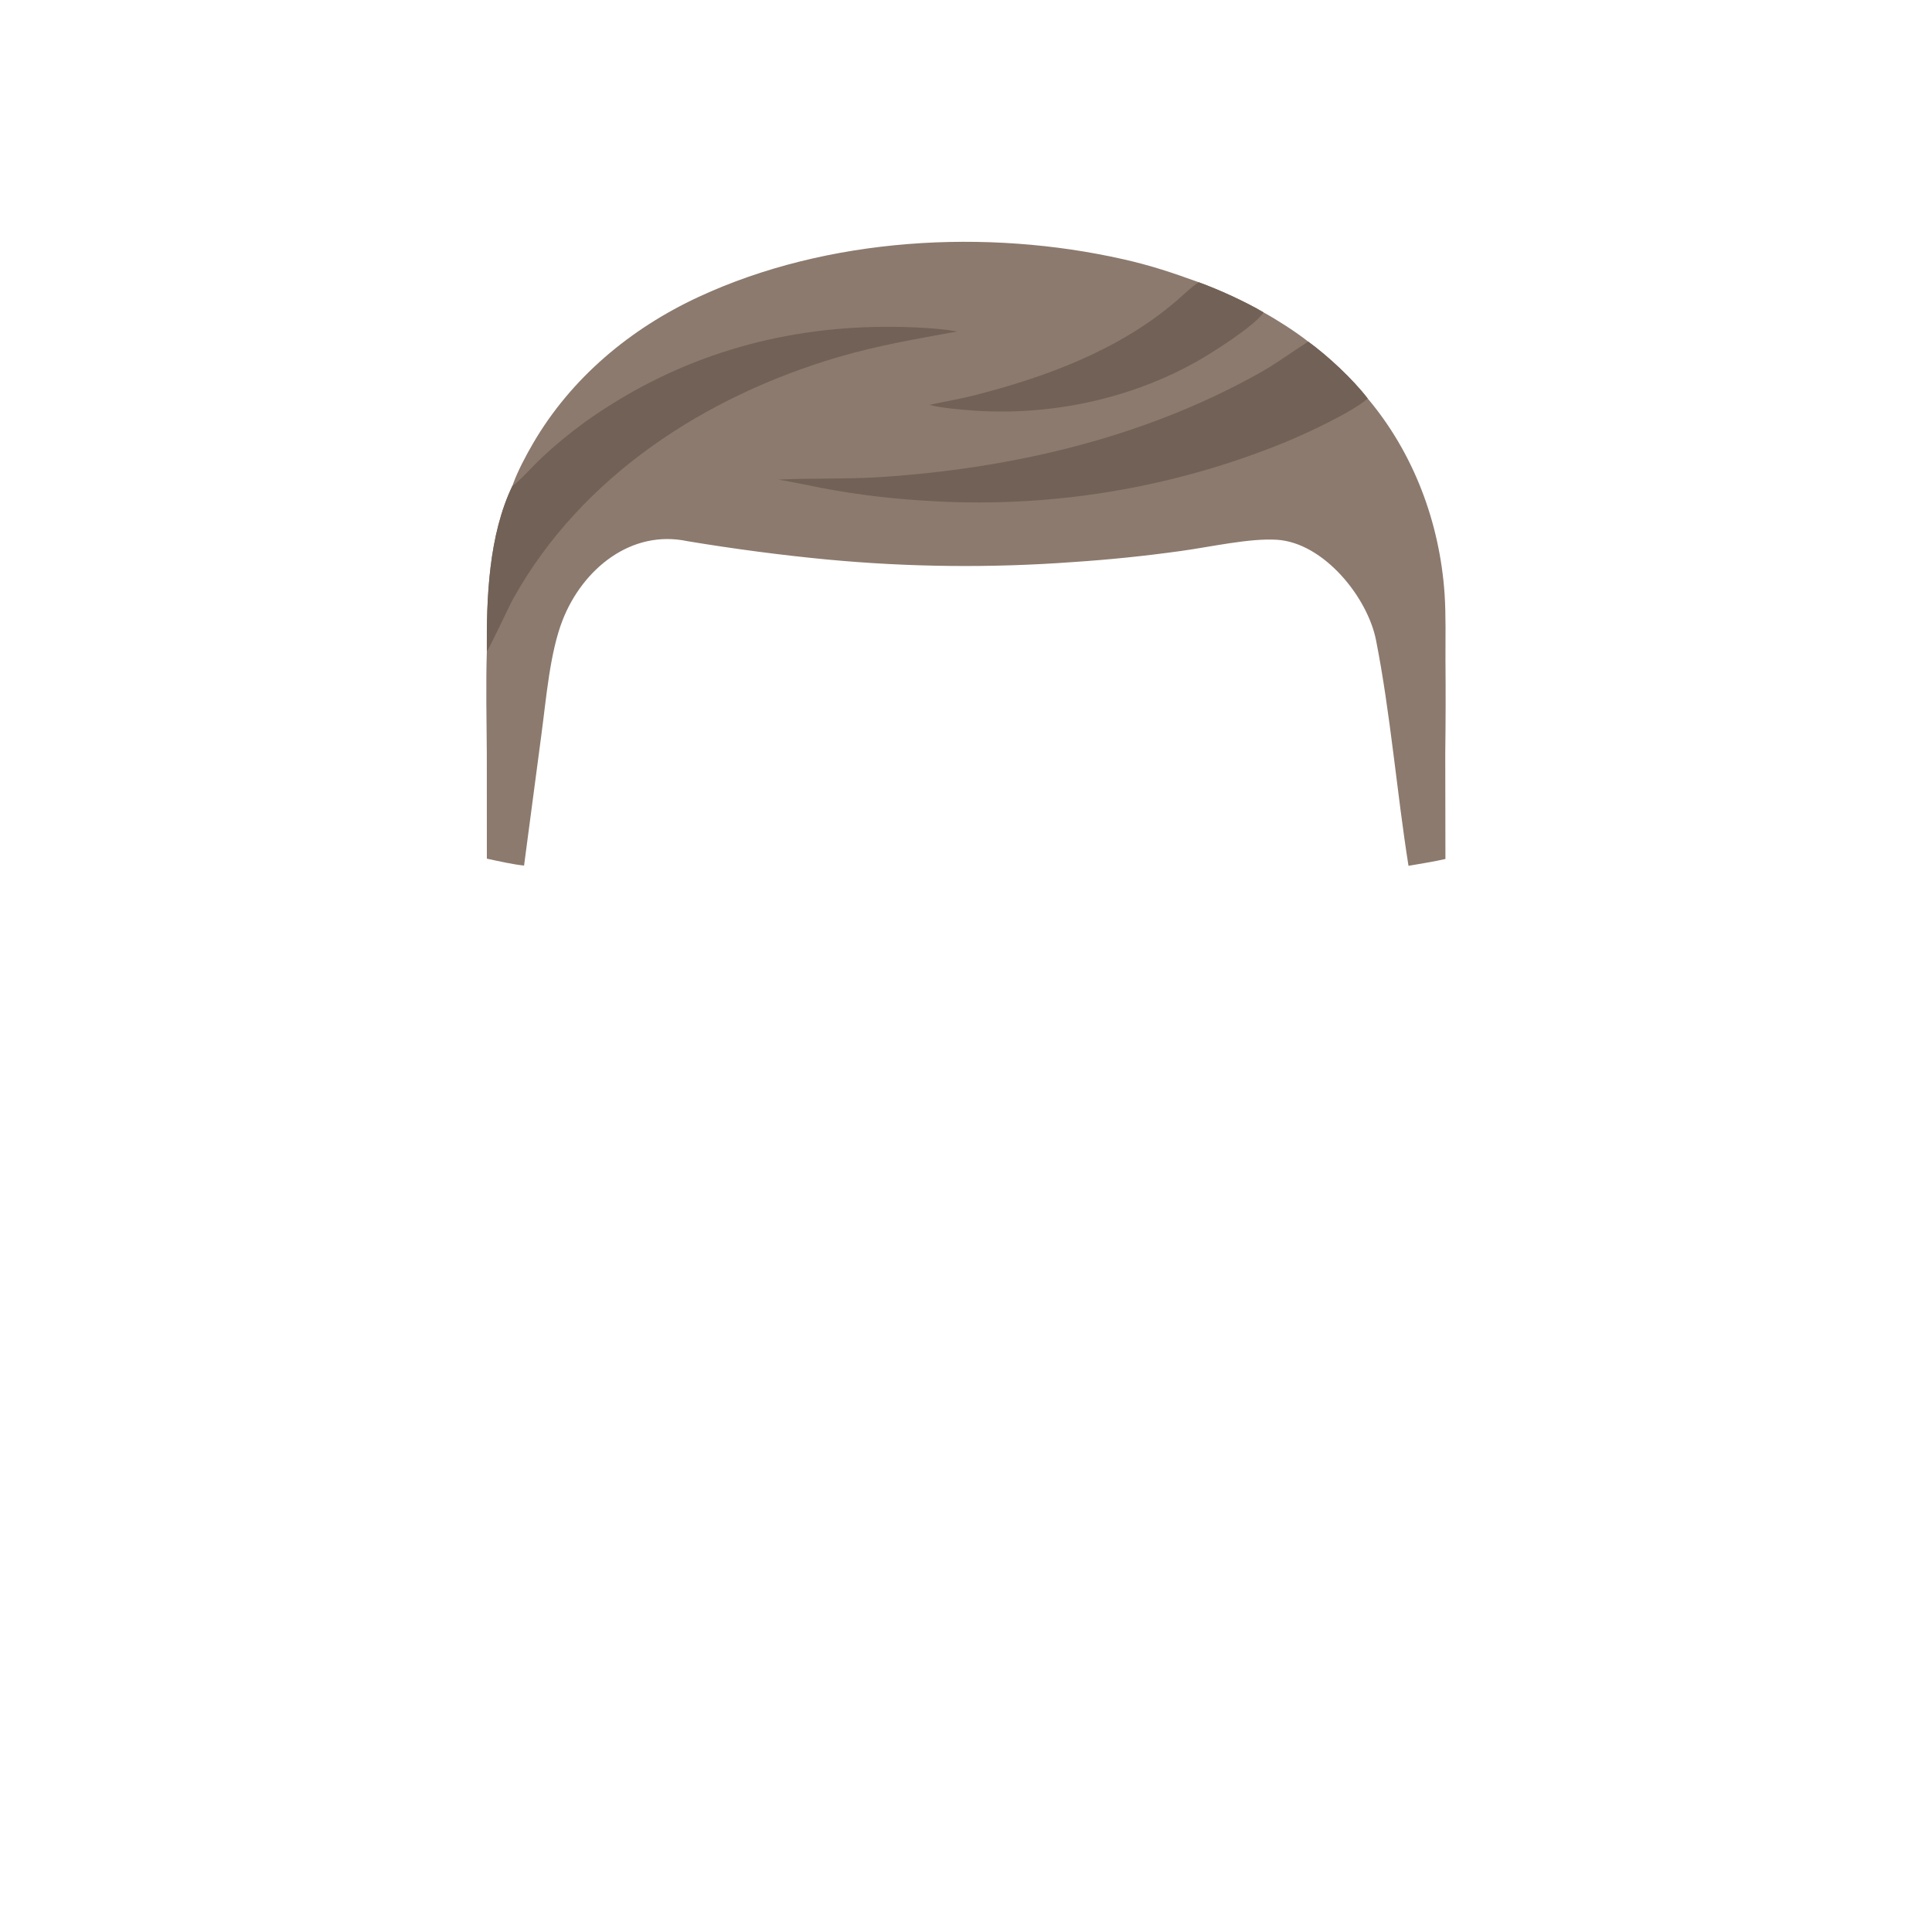
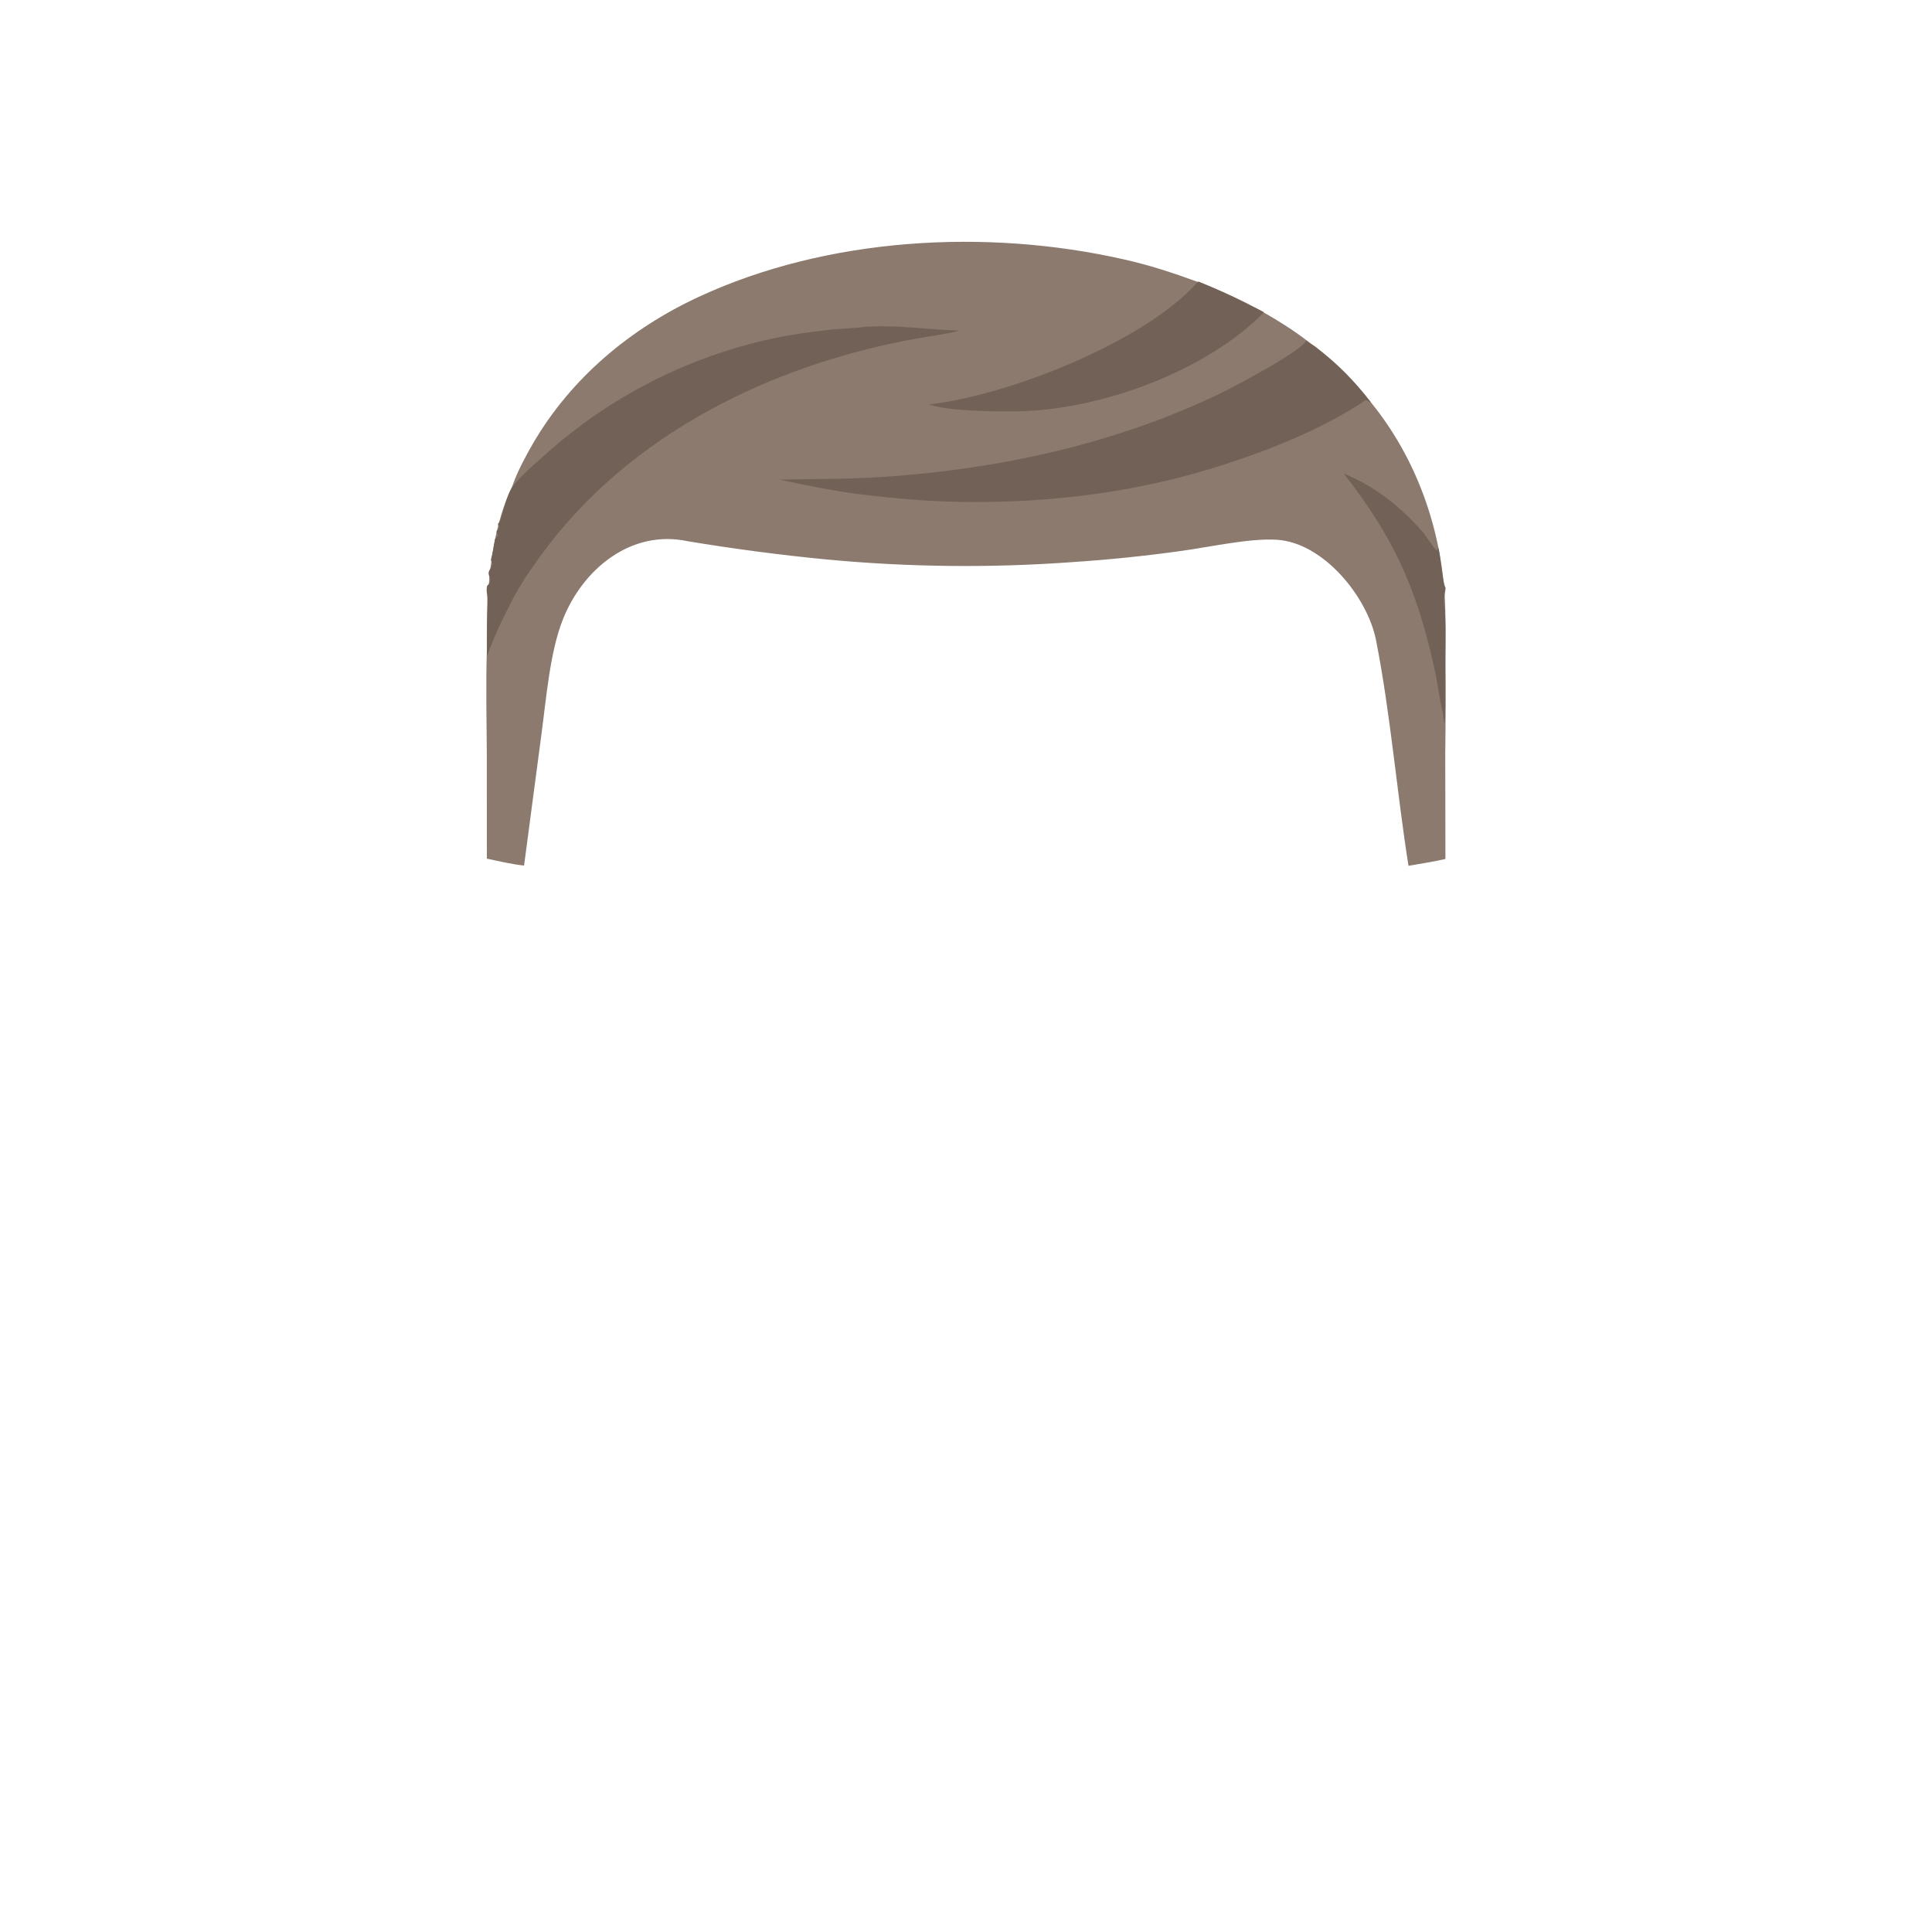
<svg xmlns="http://www.w3.org/2000/svg" version="1.1" viewBox="0 0 2048 2048" width="1024" height="1024">
  <path transform="translate(0,0)" fill="rgb(140,122,110)" d="M 543.181 515.02 L 543.84 513.127 C 548.681 499.525 557.603 482.796 564.985 470.124 C 605.454 400.655 668.182 348.275 740.862 314.603 C 877.24 251.42 1045.51 241.954 1191.07 274.889 C 1220.37 281.518 1242.8 289.096 1270.85 299.239 C 1291.58 306.788 1320.39 319.802 1339.53 331.208 C 1354.85 339.701 1372.91 351.331 1386.73 362.082 C 1407.84 377.495 1433.94 401.75 1449.82 422.416 C 1498.74 480.524 1526.18 554.205 1531.32 629.636 C 1532.79 651.344 1532.2 677.517 1532.25 699.618 C 1532.54 732.737 1532.47 765.859 1532.03 798.976 L 1532.21 910.559 C 1520.23 913.345 1505.39 915.627 1493.07 917.808 C 1480.6 839.399 1473.97 756.225 1458.66 678.69 C 1449.61 632.835 1403.1 575.315 1353.63 572.168 C 1324.54 570.318 1282.59 579.893 1251.7 584.083 C 1213.65 589.393 1175.43 593.312 1137.09 595.834 C 1050.55 602.162 963.627 601.264 877.231 593.149 C 828.667 588.548 777.216 581.731 728.97 573.71 C 668.926 560.89 617.547 603.314 596.408 657.277 C 582.916 691.719 579.078 740.171 573.943 778.422 L 555.523 917.545 C 543.532 916.326 527.998 912.771 516.089 910.209 L 516.036 798.928 C 515.791 764.435 514.971 724.533 516.067 690.393 C 515.642 633.64 518.028 567.44 543.181 515.02 z" />
-   <path transform="translate(0,0)" fill="rgb(114,97,86)" d="M 1386.73 362.082 C 1407.84 377.495 1433.94 401.75 1449.82 422.416 C 1432.92 437.288 1384.88 459.412 1363.16 468.435 C 1245.04 516.842 1117.63 538.33 990.171 531.338 C 950.693 529.261 910.146 524.838 871.306 517.298 C 855.802 514.288 840.52 510.935 824.908 508.414 C 860.719 506.599 896.578 508.109 932.977 505.743 C 1072.18 496.694 1211.53 464.387 1334.05 396.007 C 1352.62 385.64 1369.01 373.499 1386.73 362.082 z" />
-   <path transform="translate(0,0)" fill="rgb(114,97,86)" d="M 543.181 515.02 C 548.6 512.179 568.005 490.951 574.142 485.257 C 588.722 471.648 604.124 458.948 620.262 447.228 C 711.292 382.388 813.753 349.513 925.292 346.622 C 951.529 345.942 989.164 346.896 1014.83 351.328 C 971.058 359.39 930.752 366.093 888.221 378.626 C 747.905 419.974 616.226 504.689 543.908 634.867 C 539.642 642.545 518.183 688.78 516.067 690.393 C 515.642 633.64 518.028 567.44 543.181 515.02 z" />
-   <path transform="translate(0,0)" fill="rgb(114,97,86)" d="M 985.165 429.181 C 1000.35 425.85 1015.89 423.329 1031.03 419.509 C 1108 400.066 1185.86 371.366 1246.92 319.093 C 1252.42 314.385 1265.22 302.067 1270.85 299.239 C 1291.58 306.788 1320.39 319.802 1339.53 331.208 C 1329.5 345.735 1286.08 373.25 1269.96 382.429 C 1198.56 423.078 1112.95 441.054 1031.11 435.141 C 1017.33 434.145 998.15 432.498 985.165 429.181 z" />
+   <path transform="translate(0,0)" fill="rgb(114,97,86)" d="M 1384.59 360.92 C 1387.28 363.277 1391.53 365.421 1394.74 367.871 C 1417.94 385.615 1434.94 402.953 1452.79 425.906 L 1452.46 426.795 C 1447.27 422.294 1448.21 423.951 1440.56 428.818 C 1397.51 456.129 1349.28 475.471 1300.98 491.344 C 1209.08 521.684 1113.17 533.75 1016.63 531.993 C 980.534 531.335 948.965 528.359 913.054 524.173 C 884.523 520.612 854.222 514.375 826.046 508.4 C 863.645 507.554 897.864 508.095 935.707 505.581 C 1058.23 497.44 1181.63 470.803 1292.74 417.444 C 1306.96 410.612 1380.54 371.904 1384.59 360.92 z" />
+   <path transform="translate(0,0)" fill="rgb(114,97,86)" d="M 917.268 346.345 C 955.148 344.299 982.011 349.55 1017.47 350.38 C 1003.22 354.177 986.232 356.25 971.496 358.9 C 818.293 386.447 667.425 459.915 573.958 587.91 C 562.551 603.531 551.174 619.996 542.337 637.383 C 532.808 655.847 522.998 676.294 516.188 695.938 C 515.944 675.804 516.662 654.782 516.666 634.634 C 516.668 629.545 515.118 626.836 516.362 621.004 C 518.513 618.737 519.514 618.118 520.053 615.042 C 516.275 604.792 517.875 607.695 522.124 598.009 C 521.678 596.747 521.368 595.922 520.815 594.683 L 520.351 593.663 C 522.327 585.992 523.434 579.143 524.755 571.323 C 530.708 564.549 526.588 568.866 526.311 563.183 C 528.247 561.037 528.078 561.399 529.532 558.952 C 528.024 556.762 528.597 557.925 527.782 555.478 C 528.431 554.621 529.046 553.738 529.721 552.902 C 532.4 549.58 535.813 525.8 544.162 514.977 C 553.568 502.781 567.191 491.539 578.715 481.22 C 646.6 420.466 729.093 378.374 818.123 359.059 C 838.602 354.586 862.27 351.389 883.087 349.205 C 895.053 347.95 904.859 348.122 917.268 346.345 z" />
+   <path transform="translate(0,0)" fill="rgb(114,97,86)" d="M 1270.42 298.416 C 1288.18 305.656 1305.61 313.679 1322.66 322.461 C 1327.54 324.922 1335.69 328.49 1339.89 331.027 C 1277.43 394.659 1163.51 435.584 1075.47 436.027 C 1050.35 436.153 1008.47 436.005 984.438 428.799 C 1068.31 419.366 1212.57 362.92 1269.04 299.576 L 1270.42 298.416 z" />
+   <path transform="translate(0,0)" fill="rgb(114,97,86)" d="M 1424.58 502.127 C 1457.2 515.167 1484.68 537.233 1507.83 563.575 C 1511.7 567.979 1519.89 581.671 1523.06 583.635 L 1524.41 580.806 C 1526.59 582.274 1528.23 614.969 1532.42 623.432 L 1531.63 628.506 C 1530.51 635.573 1530.21 636.234 1531.08 643.499 C 1532.69 652.384 1532.28 681.532 1532.11 692.107 C 1531.72 715.943 1532.6 742.169 1531.56 765.798 L 1530.98 766.221 C 1529.76 761.141 1530.07 758.457 1529.36 754.999 C 1526.19 742.203 1523.42 721.165 1520.13 706.639 C 1500.89 621.764 1477.34 569.865 1424.58 502.127 z" />
</svg>
